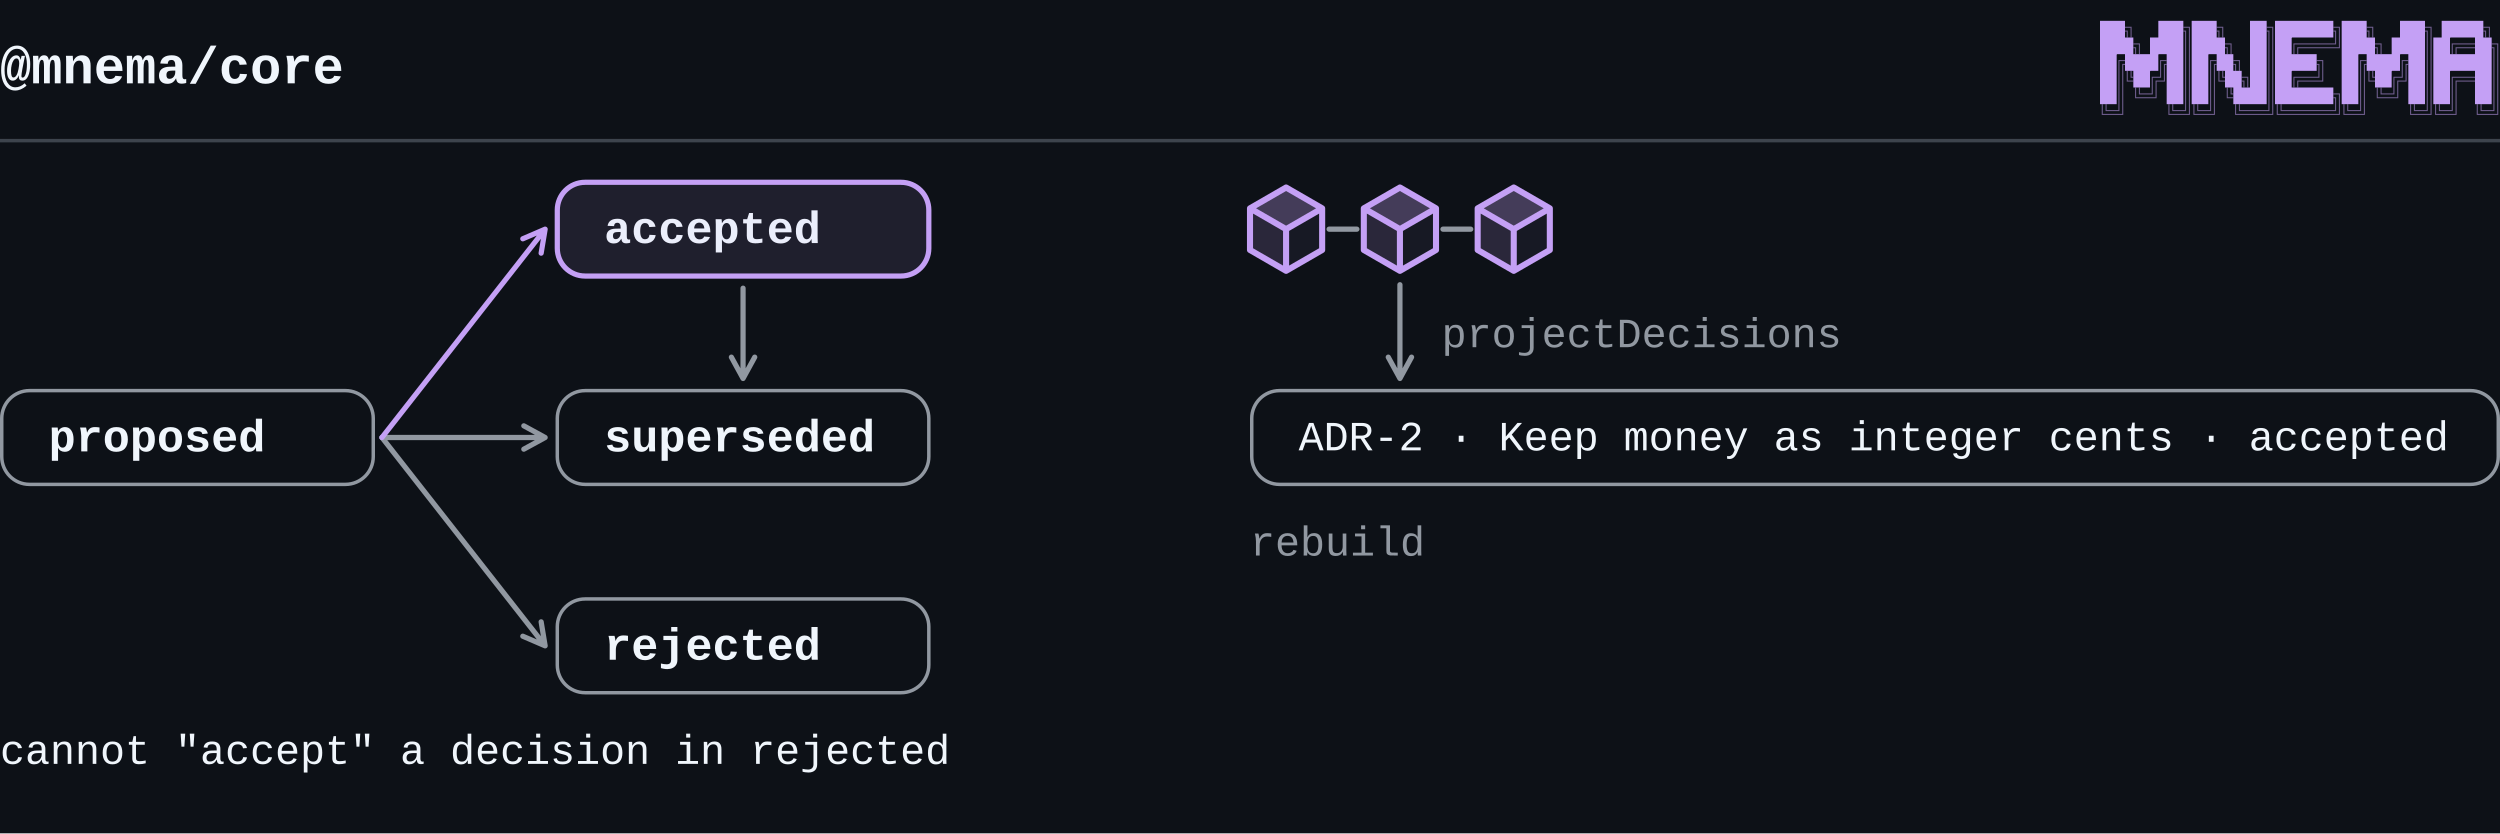
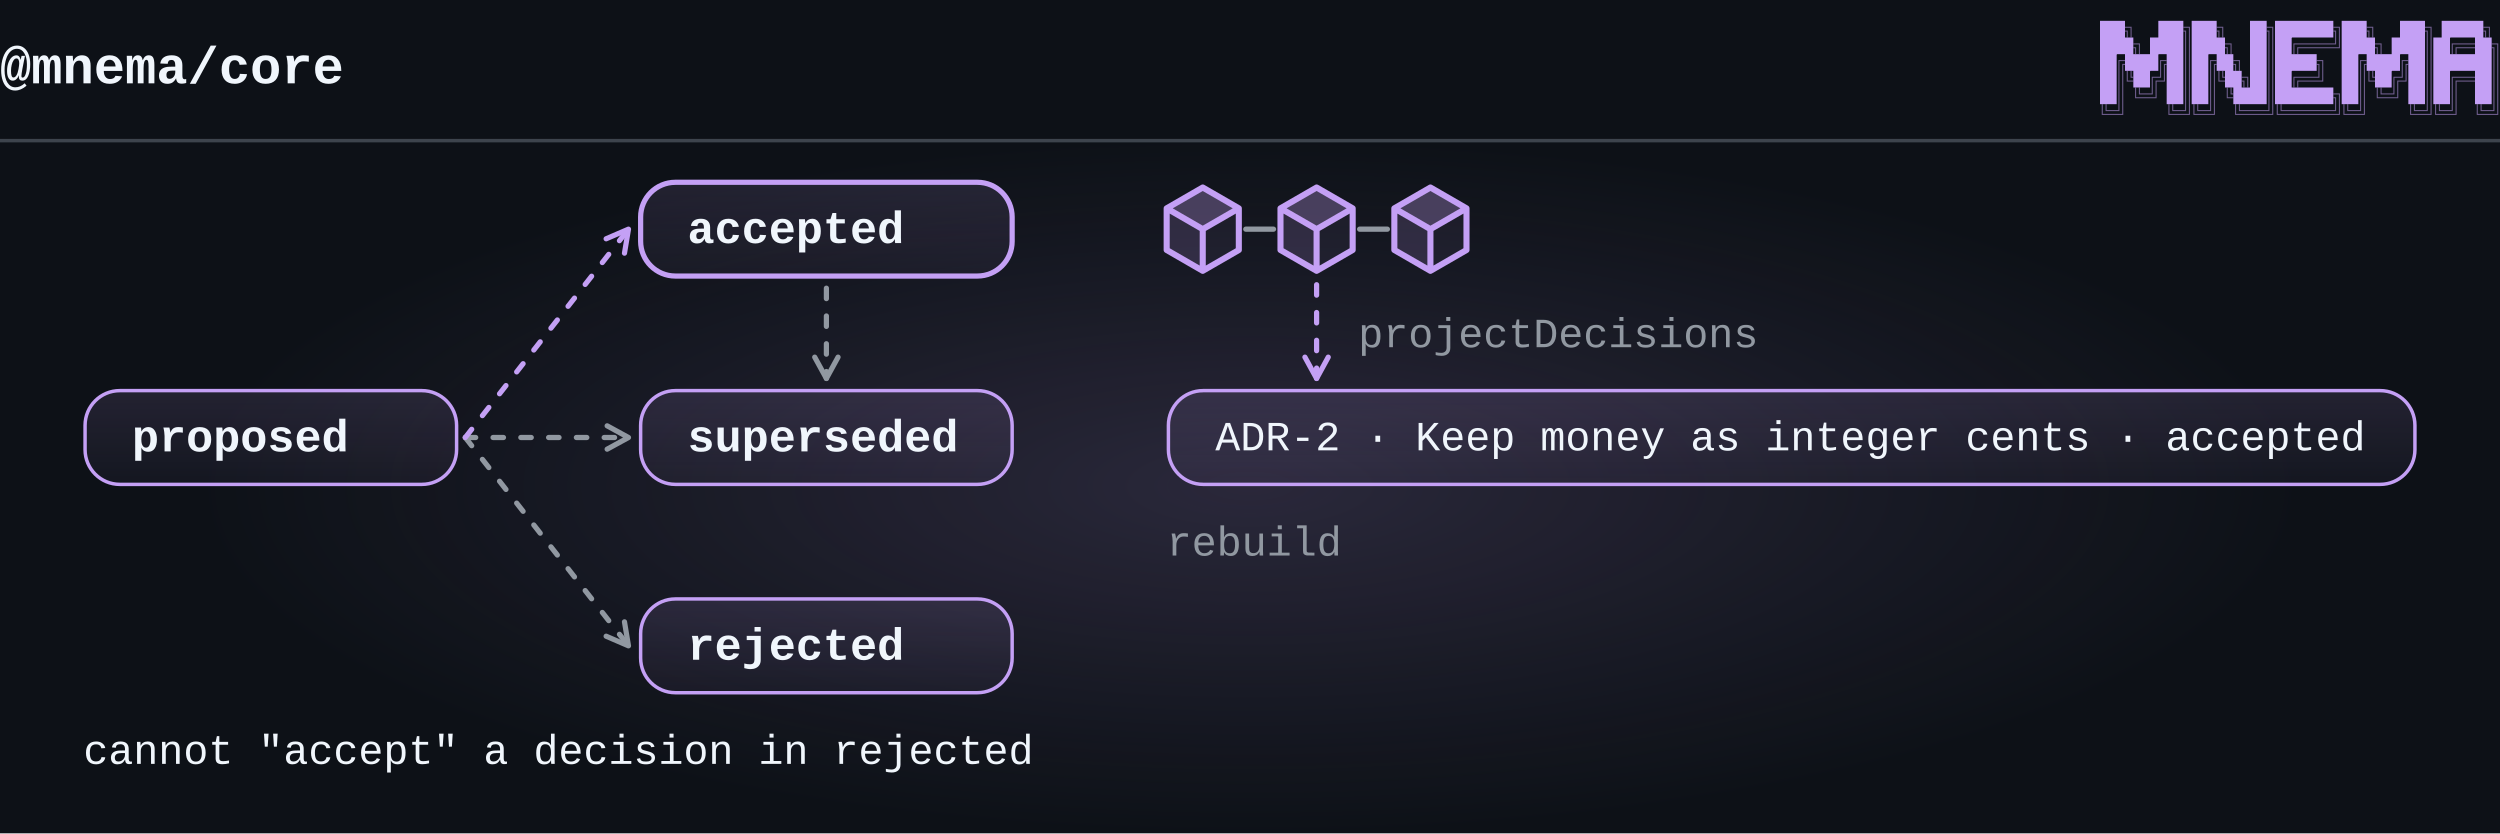
<svg xmlns="http://www.w3.org/2000/svg" width="100%" viewBox="0 0 720 240" role="img" aria-label="The mnema work domain: the gate over the SHAPE of a change, projections, identity, and queries. Depends on @mnema/chain.">
  <style>
.a{animation-duration:11s;animation-iteration-count:infinite;animation-timing-function:ease-in-out}
- @keyframes k0{0%{stroke:#9198a1}21.82%{stroke:#9198a1}24.55%{stroke:#c4a0f5}90.91%{stroke:#c4a0f5}93.64%{stroke:#9198a1}100%{stroke:#9198a1}}
- @keyframes k1{0%{opacity:0}16.36%{opacity:0}19.09%{opacity:1}35.45%{opacity:1}38.18%{opacity:0}100%{opacity:0}}
- @keyframes k2{0%{opacity:0}25.45%{opacity:0}28.18%{opacity:1}90.91%{opacity:1}93.64%{opacity:0}100%{opacity:0}}
- @keyframes k3{0%{opacity:0}30.91%{opacity:0}33.64%{opacity:1}90.91%{opacity:1}93.64%{opacity:0}100%{opacity:0}}
- @keyframes k4{0%{opacity:0}38.18%{opacity:0}40.91%{opacity:1}55.45%{opacity:1}58.18%{opacity:0}100%{opacity:0}}
- @keyframes k5{0%{opacity:0}38.18%{opacity:0}40.91%{opacity:1}55.45%{opacity:1}58.18%{opacity:0}100%{opacity:0}}
- @keyframes k6{0%{opacity:0}40%{opacity:0}42.73%{opacity:1}55.45%{opacity:1}58.18%{opacity:0}100%{opacity:0}}
- @keyframes k7{0%{opacity:0}43.64%{opacity:0}46.36%{opacity:1}90.91%{opacity:1}93.64%{opacity:0}100%{opacity:0}}
- @keyframes k8{0%{opacity:0}60%{opacity:0}62.73%{opacity:1}90.91%{opacity:1}93.64%{opacity:0}100%{opacity:0}}
- @keyframes k9{0%{opacity:0}60%{opacity:0}62.73%{opacity:1}90.91%{opacity:1}93.64%{opacity:0}100%{opacity:0}}
- @keyframes k10{0%{opacity:0}63.64%{opacity:0}66.36%{opacity:1}78.18%{opacity:1}80.91%{opacity:0}84.55%{opacity:0}87.27%{opacity:1}90.91%{opacity:1}93.64%{opacity:0}100%{opacity:0}}
- @keyframes k11{0%{opacity:0}81.82%{opacity:0}84.55%{opacity:1}90.91%{opacity:1}93.64%{opacity:0}100%{opacity:0}}
+ @keyframes k0{0%{opacity:0}1.82%{opacity:0}4.55%{opacity:1}90.91%{opacity:1}93.64%{opacity:0}100%{opacity:0}}
+ @keyframes k1{0%{stroke:#9198a1}21.82%{stroke:#9198a1}24.55%{stroke:#c4a0f5}90.91%{stroke:#c4a0f5}93.64%{stroke:#9198a1}100%{stroke:#9198a1}}
+ @keyframes k2{0%{transform:translate(134px,126px)}24.55%{transform:translate(134px,126px)}30.91%{transform:translate(181px,66px)}31.82%{transform:translate(181px,66px)}32.73%{transform:translate(134px,126px)}100%{transform:translate(134px,126px)}}
+ @keyframes k3{0%{opacity:0}24.55%{opacity:0}25.64%{opacity:1}29.82%{opacity:1}31.36%{opacity:0}100%{opacity:0}}
+ @keyframes k4{0%{stroke-dashoffset:76.22}20.91%{stroke-dashoffset:76.22}25.45%{stroke-dashoffset:0}29.55%{stroke-dashoffset:0}30.45%{stroke-dashoffset:76.22}100%{stroke-dashoffset:76.22}}
+ @keyframes k5{0%{opacity:0}20.91%{opacity:0}22.73%{opacity:1}27.27%{opacity:1}29.09%{opacity:0}100%{opacity:0}}
+ @keyframes k6{0%{opacity:0}16.36%{opacity:0}19.09%{opacity:1}35.45%{opacity:1}38.18%{opacity:0}100%{opacity:0}}
+ @keyframes k7{0%{opacity:0}29.09%{opacity:0}31.82%{opacity:1}90.91%{opacity:1}93.64%{opacity:0}100%{opacity:0}}
+ @keyframes k8{0%{opacity:0}30.91%{opacity:0}33.64%{opacity:1}90.91%{opacity:1}93.64%{opacity:0}100%{opacity:0}}
+ @keyframes k9{0%{opacity:0}30.91%{opacity:0}32.27%{opacity:1}36.82%{opacity:0}100%{opacity:0}}
+ @keyframes k10{0%{transform:translate(343px,186px)}40.91%{transform:translate(343px,186px)}47.27%{transform:translate(295px,186px)}48.18%{transform:translate(295px,186px)}49.09%{transform:translate(343px,186px)}100%{transform:translate(343px,186px)}}
+ @keyframes k11{0%{opacity:0}40.91%{opacity:0}42%{opacity:1}46.18%{opacity:1}47.73%{opacity:0}100%{opacity:0}}
+ @keyframes k12{0%{opacity:0}38.18%{opacity:0}40.91%{opacity:1}55.45%{opacity:1}58.18%{opacity:0}100%{opacity:0}}
+ @keyframes k13{0%{opacity:0}38.18%{opacity:0}40.91%{opacity:1}55.45%{opacity:1}58.18%{opacity:0}100%{opacity:0}}
+ @keyframes k14{0%{stroke-dashoffset:48}37.27%{stroke-dashoffset:48}41.82%{stroke-dashoffset:0}45.91%{stroke-dashoffset:0}46.82%{stroke-dashoffset:48}100%{stroke-dashoffset:48}}
+ @keyframes k15{0%{opacity:0}37.27%{opacity:0}39.09%{opacity:1}43.64%{opacity:1}45.45%{opacity:0}100%{opacity:0}}
+ @keyframes k16{0%{opacity:0}38.18%{opacity:0}40.91%{opacity:1}55.45%{opacity:1}58.18%{opacity:0}100%{opacity:0}}
+ @keyframes k17{0%{opacity:0}45.45%{opacity:0}48.18%{opacity:1}55.45%{opacity:1}58.18%{opacity:0}100%{opacity:0}}
+ @keyframes k18{0%{opacity:0}43.64%{opacity:0}46.36%{opacity:1}90.91%{opacity:1}93.64%{opacity:0}100%{opacity:0}}
+ @keyframes k19{0%{transform:translate(379.18px,82px)}60.91%{transform:translate(379.18px,82px)}67.27%{transform:translate(379.18px,109px)}68.18%{transform:translate(379.18px,109px)}69.09%{transform:translate(379.18px,82px)}100%{transform:translate(379.18px,82px)}}
+ @keyframes k20{0%{opacity:0}60.91%{opacity:0}62%{opacity:1}66.18%{opacity:1}67.73%{opacity:0}100%{opacity:0}}
+ @keyframes k21{0%{opacity:0}57.27%{opacity:0}60%{opacity:1}90.91%{opacity:1}93.64%{opacity:0}100%{opacity:0}}
+ @keyframes k22{0%{opacity:0}60.91%{opacity:0}63.64%{opacity:1}90.91%{opacity:1}93.64%{opacity:0}100%{opacity:0}}
+ @keyframes k23{0%{stroke-dashoffset:27}57.27%{stroke-dashoffset:27}61.82%{stroke-dashoffset:0}65.91%{stroke-dashoffset:0}66.82%{stroke-dashoffset:27}100%{stroke-dashoffset:27}}
+ @keyframes k24{0%{opacity:0}57.27%{opacity:0}59.09%{opacity:1}63.64%{opacity:1}65.45%{opacity:0}100%{opacity:0}}
+ @keyframes k25{0%{opacity:0}60%{opacity:0}62.73%{opacity:1}90.91%{opacity:1}93.64%{opacity:0}100%{opacity:0}}
+ @keyframes k26{0%{opacity:0}64.55%{opacity:0}67.27%{opacity:1}78.18%{opacity:1}80.91%{opacity:0}84.55%{opacity:0}87.27%{opacity:1}90.91%{opacity:1}93.64%{opacity:0}100%{opacity:0}}
+ @keyframes k27{0%{opacity:0}66.82%{opacity:0}68.18%{opacity:1}72.73%{opacity:0}100%{opacity:0}}
+ @keyframes k28{0%{opacity:0}81.82%{opacity:0}84.55%{opacity:1}90.91%{opacity:1}93.64%{opacity:0}100%{opacity:0}}
@media (prefers-reduced-motion: reduce){.a{animation:none!important}}
</style>
+   <defs>
+     <radialGradient id="glow" cx="0.5" cy="0.5" r="0.5">
+       <stop offset="0" stop-color="#c4a0f5" stop-opacity="0.16" />
+       <stop offset="0.6" stop-color="#c4a0f5" stop-opacity="0.06" />
+       <stop offset="1" stop-color="#c4a0f5" stop-opacity="0" />
+     </radialGradient>
+     <linearGradient id="tint" x1="0" y1="0" x2="0" y2="1">
+       <stop offset="0" stop-color="#c4a0f5" stop-opacity="0.12" />
+       <stop offset="1" stop-color="#c4a0f5" stop-opacity="0.04" />
+     </linearGradient>
+   </defs>
  <rect width="720" height="240" fill="#0d1117" />
+   <ellipse class="a" style="animation-name:k0" cx="360" cy="140" rx="300" ry="100" fill="url(#glow)" />
  <text x="0" y="24" font-family="ui-monospace,SFMono-Regular,'SF Mono',Menlo,Consolas,'Liberation Mono',monospace" font-size="15" font-weight="600" fill="#f0f6fc">@mnema/core</text>
  <g transform="translate(604.8 6) scale(0.2)">
    <path data-of="blocks" fill="#c4a0f5" d="M0 0h12.5v24.5h-12.5zM12 0h12.5v24.5h-12.5zM24 0h12v24.5h-12zM84 0h12.5v24.5h-12.5zM96 0h12.5v24.5h-12.5zM108 0h12v24.5h-12zM132 0h12.5v24.5h-12.5zM144 0h12.5v24.5h-12.5zM156 0h12v24.5h-12zM216 0h12.5v24.5h-12.5zM228 0h12v24.5h-12zM252 0h12.5v24.5h-12.5zM264 0h12.5v24.5h-12.5zM276 0h12.5v24h-12.5zM288 0h12.5v24h-12.5zM300 0h12.5v24h-12.5zM312 0h12.5v24h-12.5zM324 0h12v24h-12zM348 0h12.5v24.5h-12.5zM360 0h12.5v24.5h-12.5zM372 0h12v24.5h-12zM432 0h12.5v24.5h-12.5zM444 0h12.5v24.5h-12.5zM456 0h12v24.5h-12zM492 0h12.5v24.5h-12.5zM504 0h12.5v24h-12.5zM516 0h12.5v24h-12.5zM528 0h12.5v24h-12.5zM540 0h12v24.5h-12zM0 24h12.5v24.5h-12.5zM12 24h12.5v24.5h-12.5zM24 24h12.5v24h-12.5zM36 24h12v24.5h-12zM72 24h12.5v24.5h-12.5zM84 24h12.5v24h-12.5zM96 24h12.5v24.5h-12.5zM108 24h12v24.5h-12zM132 24h12.5v24.5h-12.5zM144 24h12.5v24.5h-12.5zM156 24h12.5v24h-12.5zM168 24h12v24.5h-12zM216 24h12.5v24.5h-12.5zM228 24h12v24.5h-12zM252 24h12.5v24.5h-12.5zM264 24h12v24.5h-12zM348 24h12.5v24.5h-12.5zM360 24h12.5v24.5h-12.5zM372 24h12.5v24h-12.5zM384 24h12v24.5h-12zM420 24h12.5v24.5h-12.5zM432 24h12.5v24h-12.5zM444 24h12.5v24.5h-12.5zM456 24h12v24.5h-12zM480 24h12.5v24.5h-12.5zM492 24h12v24.5h-12zM540 24h12.5v24.5h-12.5zM552 24h12v24.5h-12zM0 48h12.5v24.5h-12.5zM12 48h12v24.5h-12zM36 48h12.5v24h-12.5zM48 48h12.5v24.5h-12.5zM60 48h12.5v24.5h-12.5zM72 48h12v24h-12zM96 48h12.5v24.5h-12.5zM108 48h12v24.5h-12zM132 48h12.5v24.5h-12.5zM144 48h12v24.5h-12zM168 48h12.5v24h-12.5zM180 48h12v24.5h-12zM216 48h12.5v24.5h-12.5zM228 48h12v24.5h-12zM252 48h12.5v24.5h-12.5zM264 48h12.5v24.5h-12.5zM276 48h12.5v24h-12.5zM288 48h12.5v24h-12.5zM300 48h12v24h-12zM348 48h12.5v24.5h-12.5zM360 48h12v24.5h-12zM384 48h12.5v24h-12.5zM396 48h12.5v24.5h-12.5zM408 48h12.5v24.5h-12.5zM420 48h12v24h-12zM444 48h12.5v24.5h-12.5zM456 48h12v24.5h-12zM480 48h12.5v24.5h-12.5zM492 48h12.5v24.5h-12.5zM504 48h12.5v24h-12.5zM516 48h12.5v24h-12.5zM528 48h12.5v24h-12.5zM540 48h12.5v24.5h-12.5zM552 48h12v24.5h-12zM0 72h12.5v24.5h-12.5zM12 72h12v24.5h-12zM48 72h12.5v24h-12.5zM60 72h12v24h-12zM96 72h12.5v24.5h-12.5zM108 72h12v24.5h-12zM132 72h12.5v24.5h-12.5zM144 72h12v24.5h-12zM180 72h12.5v24h-12.5zM192 72h12v24.5h-12zM216 72h12.5v24.5h-12.5zM228 72h12v24.5h-12zM252 72h12.5v24.5h-12.5zM264 72h12v24.5h-12zM348 72h12.5v24.5h-12.5zM360 72h12v24.5h-12zM396 72h12.5v24h-12.5zM408 72h12v24h-12zM444 72h12.5v24.5h-12.5zM456 72h12v24.5h-12zM480 72h12.5v24.5h-12.5zM492 72h12v24.5h-12zM540 72h12.5v24.5h-12.5zM552 72h12v24.5h-12zM0 96h12.5v24h-12.5zM12 96h12v24h-12zM96 96h12.5v24h-12.5zM108 96h12v24h-12zM132 96h12.5v24h-12.5zM144 96h12v24h-12zM192 96h12.5v24h-12.5zM204 96h12.5v24h-12.5zM216 96h12.5v24h-12.5zM228 96h12v24h-12zM252 96h12.5v24h-12.5zM264 96h12.5v24h-12.5zM276 96h12.5v24h-12.5zM288 96h12.5v24h-12.5zM300 96h12.5v24h-12.5zM312 96h12.5v24h-12.5zM324 96h12v24h-12zM348 96h12.5v24h-12.5zM360 96h12v24h-12zM444 96h12.5v24h-12.5zM456 96h12v24h-12zM480 96h12.5v24h-12.5zM492 96h12v24h-12zM540 96h12.5v24h-12.5zM552 96h12v24h-12z" />
    <path data-of="lines" fill="none" stroke="#c4a0f5" stroke-opacity="0.55" stroke-width="1.5" stroke-linejoin="miter" d="M36 9.25L44.75 9.25L44.75 24M36 14.75L39.25 14.75L39.25 24M120 9.25L128.75 9.25L128.75 24M120 14.75L123.25 14.75L123.25 24M168 9.25L176.75 9.25L176.75 24M168 14.75L171.25 14.75L171.25 24M240 9.25L248.75 9.25L248.75 24M240 14.75L243.25 14.75L243.25 24M336 9.25L344.75 9.25L344.75 24M336 14.75L339.25 14.75L339.25 24M384 9.25L392.75 9.25L392.75 24M384 14.75L387.25 14.75L387.25 24M468 9.25L476.75 9.25L476.75 24M468 14.75L471.25 14.75L471.25 24M552 9.25L560.75 9.25L560.75 24M552 14.75L555.25 14.75L555.25 24M48 33.25L56.75 33.25L56.75 48M48 38.75L51.25 38.75L51.25 48M123.25 24L123.25 48M128.75 24L128.75 48M180 33.25L188.75 33.25L188.75 48M180 38.75L183.25 38.75L183.25 48M243.25 24L243.25 48M248.75 24L248.75 48M288 33.25L279.25 33.25L279.25 48M288 38.75L284.75 38.75L284.75 48M288 33.25L300 33.25M288 38.75L300 38.75M300 33.25L312 33.25M300 38.75L312 38.75M312 33.25L324 33.25M312 38.75L324 38.75M324 33.25L336 33.25M324 38.75L336 38.75M344.75 24L344.75 38.75L336 38.75M339.25 24L339.25 33.25L336 33.25M396 33.25L404.75 33.25L404.75 48M396 38.75L399.25 38.75L399.25 48M471.25 24L471.25 48M476.75 24L476.75 48M516 33.25L507.25 33.25L507.25 48M516 38.75L512.75 38.75L512.75 48M516 33.25L528 33.25M516 38.75L528 38.75M528 33.25L540 33.25M528 38.75L540 38.75M564 33.25L572.75 33.25L572.75 48M564 38.75L567.25 38.75L567.25 48M36 57.25L27.25 57.25L27.25 72M36 62.75L32.75 62.75L32.75 72M96 57.25L87.25 57.25L87.25 72M96 62.75L92.75 62.75L92.75 72M123.25 48L123.25 72M128.75 48L128.75 72M168 57.25L159.25 57.25L159.25 72M168 62.75L164.75 62.75L164.75 72M192 57.25L200.75 57.25L200.75 72M192 62.75L195.25 62.75L195.25 72M243.25 48L243.25 72M248.75 48L248.75 72M312 57.25L320.75 57.25L320.75 72M312 62.75L315.25 62.75L315.25 72M384 57.25L375.25 57.25L375.25 72M384 62.75L380.75 62.75L380.75 72M444 57.25L435.25 57.25L435.25 72M444 62.75L440.75 62.75L440.75 72M471.25 48L471.25 72M476.75 48L476.75 72M567.25 48L567.25 72M572.75 48L572.75 72M27.25 72L27.25 96M32.75 72L32.75 96M39.25 72L39.25 86.75L48 86.75M44.75 72L44.75 81.25L48 81.25M84 81.25L75.25 81.25L75.25 96M84 86.75L80.75 86.75L80.75 96M92.75 72L92.75 86.75L84 86.75M87.25 72L87.25 81.25L84 81.25M123.25 72L123.25 96M128.75 72L128.75 96M159.25 72L159.25 96M164.75 72L164.75 96M171.25 72L171.25 86.75L180 86.75M176.75 72L176.75 81.25L180 81.25M204 81.25L212.75 81.25L212.75 96M204 86.75L207.25 86.75L207.25 96M243.25 72L243.25 96M248.75 72L248.75 96M288 81.25L279.25 81.25L279.25 96M288 86.75L284.75 86.75L284.75 96M288 81.25L300 81.25M288 86.75L300 86.75M300 81.25L312 81.25M300 86.75L312 86.75M320.75 72L320.75 86.75L312 86.75M315.25 72L315.25 81.25L312 81.25M375.25 72L375.25 96M380.75 72L380.75 96M387.25 72L387.25 86.75L396 86.75M392.75 72L392.75 81.25L396 81.25M432 81.25L423.25 81.25L423.25 96M432 86.75L428.75 86.75L428.75 96M440.75 72L440.75 86.75L432 86.75M435.25 72L435.25 81.25L432 81.25M471.25 72L471.25 96M476.75 72L476.75 96M516 81.25L507.25 81.25L507.25 96M516 86.75L512.75 86.75L512.75 96M516 81.25L528 81.25M516 86.75L528 86.75M528 81.25L540 81.25M528 86.75L540 86.75M567.25 72L567.25 96M572.75 72L572.75 96M27.25 96L27.25 120M32.75 96L32.75 120M51.25 96L51.25 110.75L60 110.75M56.75 96L56.75 105.25L60 105.25M60 105.25L72 105.25M60 110.75L72 110.75M80.75 96L80.75 110.75L72 110.75M75.25 96L75.25 105.25L72 105.25M123.25 96L123.25 120M128.75 96L128.75 120M159.25 96L159.25 120M164.75 96L164.75 120M183.25 96L183.25 110.75L192 110.75M188.75 96L188.75 105.25L192 105.25M243.25 96L243.25 120M248.75 96L248.75 120M336 105.25L344.75 105.25L344.75 120M336 110.75L339.25 110.75L339.25 120M375.25 96L375.25 120M380.75 96L380.75 120M399.25 96L399.25 110.75L408 110.75M404.75 96L404.75 105.25L408 105.25M408 105.25L420 105.25M408 110.75L420 110.75M428.75 96L428.75 110.75L420 110.75M423.25 96L423.25 105.25L420 105.25M471.25 96L471.25 120M476.75 96L476.75 120M507.25 96L507.25 120M512.75 96L512.75 120M567.25 96L567.25 120M572.75 96L572.75 120M3.25 120L3.25 134.75L12 134.75M8.75 120L8.75 129.25L12 129.25M12 129.25L24 129.25M12 134.75L24 134.75M32.75 120L32.75 134.75L24 134.75M27.25 120L27.25 129.25L24 129.25M99.25 120L99.25 134.75L108 134.75M104.75 120L104.75 129.25L108 129.25M108 129.25L120 129.25M108 134.75L120 134.75M128.75 120L128.75 134.75L120 134.75M123.25 120L123.25 129.25L120 129.25M135.25 120L135.25 134.75L144 134.75M140.75 120L140.75 129.25L144 129.25M144 129.25L156 129.25M144 134.75L156 134.75M164.75 120L164.75 134.75L156 134.75M159.25 120L159.25 129.25L156 129.25M195.25 120L195.25 134.75L204 134.75M200.75 120L200.75 129.25L204 129.25M204 129.25L216 129.25M204 134.75L216 134.75M216 129.25L228 129.25M216 134.75L228 134.75M228 129.25L240 129.25M228 134.75L240 134.75M248.75 120L248.75 134.75L240 134.75M243.25 120L243.25 129.25L240 129.25M255.25 120L255.25 134.75L264 134.75M260.75 120L260.75 129.25L264 129.25M264 129.25L276 129.25M264 134.75L276 134.75M276 129.25L288 129.25M276 134.75L288 134.75M288 129.25L300 129.25M288 134.75L300 134.75M300 129.25L312 129.25M300 134.75L312 134.75M312 129.25L324 129.25M312 134.75L324 134.75M324 129.25L336 129.25M324 134.75L336 134.75M344.75 120L344.75 134.75L336 134.75M339.25 120L339.25 129.25L336 129.25M351.25 120L351.25 134.75L360 134.75M356.75 120L356.75 129.25L360 129.25M360 129.25L372 129.25M360 134.75L372 134.75M380.75 120L380.75 134.75L372 134.75M375.25 120L375.25 129.25L372 129.25M447.25 120L447.25 134.75L456 134.75M452.75 120L452.75 129.25L456 129.25M456 129.25L468 129.25M456 134.75L468 134.75M476.75 120L476.75 134.75L468 134.75M471.25 120L471.25 129.25L468 129.25M483.25 120L483.25 134.75L492 134.75M488.75 120L488.75 129.25L492 129.25M492 129.25L504 129.25M492 134.75L504 134.75M512.75 120L512.75 134.75L504 134.75M507.25 120L507.25 129.25L504 129.25M543.25 120L543.25 134.75L552 134.75M548.75 120L548.75 129.25L552 129.25M552 129.25L564 129.25M552 134.75L564 134.75M572.75 120L572.75 134.75L564 134.75M567.25 120L567.25 129.25L564 129.25" />
  </g>
  <path d="M0 40.5H720" stroke="#3d444d" />
-   <rect x="0.5" y="112.5" width="107" height="27" rx="8" fill="none" stroke="#9198a1" />
-   <text x="14" y="130" font-family="ui-monospace,SFMono-Regular,'SF Mono',Menlo,Consolas,'Liberation Mono',monospace" font-size="13" font-weight="600" fill="#f0f6fc">proposed</text>
-   <rect x="160.5" y="52.5" width="107" height="27" rx="8" fill="none" stroke="#9198a1" />
-   <text x="174" y="70" font-family="ui-monospace,SFMono-Regular,'SF Mono',Menlo,Consolas,'Liberation Mono',monospace" font-size="13" font-weight="600" fill="#f0f6fc">accepted</text>
-   <rect x="160.5" y="112.5" width="107" height="27" rx="8" fill="none" stroke="#9198a1" />
-   <text x="174" y="130" font-family="ui-monospace,SFMono-Regular,'SF Mono',Menlo,Consolas,'Liberation Mono',monospace" font-size="13" font-weight="600" fill="#f0f6fc">superseded</text>
-   <rect x="160.5" y="172.5" width="107" height="27" rx="8" fill="none" stroke="#9198a1" />
-   <text x="174" y="190" font-family="ui-monospace,SFMono-Regular,'SF Mono',Menlo,Consolas,'Liberation Mono',monospace" font-size="13" font-weight="600" fill="#f0f6fc">rejected</text>
-   <path d="M110 126L157 126M150.86 122.64L157 126L150.86 129.36" fill="none" stroke="#9198a1" stroke-width="1.5" stroke-linecap="round" stroke-linejoin="round" />
-   <path d="M110 126L157 186M155.85 179.09L157 186L150.57 183.23" fill="none" stroke="#9198a1" stroke-width="1.5" stroke-linecap="round" stroke-linejoin="round" />
-   <path class="a" style="animation-name:k0" d="M110 126L157 66M150.57 68.77L157 66L155.85 72.91" fill="none" stroke="#c4a0f5" stroke-width="1.5" stroke-linecap="round" stroke-linejoin="round" />
-   <path d="M214 83L214 109M217.36 102.86L214 109L210.64 102.86" fill="none" stroke="#9198a1" stroke-width="1.5" stroke-linecap="round" stroke-linejoin="round" />
-   <text class="a" style="animation-name:k1" opacity="0" x="0" y="100" font-family="ui-monospace,SFMono-Regular,'SF Mono',Menlo,Consolas,'Liberation Mono',monospace" font-size="12" fill="#f0f6fc">accept · note</text>
-   <rect class="a" style="animation-name:k2" x="160.5" y="52.5" width="107" height="27" rx="8" fill="#c4a0f5" fill-opacity="0.1" stroke="#c4a0f5" stroke-width="1.5" />
-   <path d="M370.39 54L380.78 60L370.39 66L360 60z" fill="#c4a0f5" fill-opacity="0.3" />
-   <path d="M360 60L370.39 66L370.39 78L360 72z" fill="#c4a0f5" fill-opacity="0.16" />
-   <path d="M370.39 66L380.78 60L380.78 72L370.39 78z" fill="#c4a0f5" fill-opacity="0.06" />
-   <path d="M370.39 54L380.78 60L380.78 72L370.39 78L360 72L360 60zM360 60L370.39 66L380.78 60M370.39 66V78" fill="none" stroke="#c4a0f5" stroke-width="1.75" stroke-linejoin="round" />
-   <path d="M382.78 66H390.78" stroke="#9198a1" stroke-width="1.5" stroke-linecap="round" />
-   <path d="M403.18 54L413.57 60L403.18 66L392.78 60z" fill="#c4a0f5" fill-opacity="0.3" />
-   <path d="M392.78 60L403.18 66L403.18 78L392.78 72z" fill="#c4a0f5" fill-opacity="0.16" />
-   <path d="M403.18 66L413.57 60L413.57 72L403.18 78z" fill="#c4a0f5" fill-opacity="0.06" />
-   <path d="M403.18 54L413.57 60L413.57 72L403.18 78L392.78 72L392.78 60zM392.78 60L403.18 66L413.57 60M403.18 66V78" fill="none" stroke="#c4a0f5" stroke-width="1.75" stroke-linejoin="round" />
-   <g class="a" style="animation-name:k3">
-     <path d="M415.57 66H423.57" stroke="#9198a1" stroke-width="1.5" stroke-linecap="round" />
-     <path d="M435.96 54L446.35 60L435.96 66L425.57 60z" fill="#c4a0f5" fill-opacity="0.3" />
-     <path d="M425.57 60L435.96 66L435.96 78L425.57 72z" fill="#c4a0f5" fill-opacity="0.16" />
-     <path d="M435.96 66L446.35 60L446.35 72L435.96 78z" fill="#c4a0f5" fill-opacity="0.06" />
-     <path d="M435.96 54L446.35 60L446.35 72L435.96 78L425.57 72L425.57 60zM425.57 60L435.96 66L446.35 60M435.96 66V78" fill="none" stroke="#c4a0f5" stroke-width="1.75" stroke-linejoin="round" />
+   <rect x="24.5" y="112.5" width="107" height="27" rx="10" fill="url(#tint)" stroke="#c4a0f5" />
+   <text x="38" y="130" font-family="ui-monospace,SFMono-Regular,'SF Mono',Menlo,Consolas,'Liberation Mono',monospace" font-size="13" font-weight="600" fill="#f0f6fc">proposed</text>
+   <rect x="184.5" y="52.5" width="107" height="27" rx="10" fill="url(#tint)" stroke="#c4a0f5" />
+   <text x="198" y="70" font-family="ui-monospace,SFMono-Regular,'SF Mono',Menlo,Consolas,'Liberation Mono',monospace" font-size="13" font-weight="600" fill="#f0f6fc">accepted</text>
+   <rect x="184.5" y="112.5" width="107" height="27" rx="10" fill="url(#tint)" stroke="#c4a0f5" />
+   <text x="198" y="130" font-family="ui-monospace,SFMono-Regular,'SF Mono',Menlo,Consolas,'Liberation Mono',monospace" font-size="13" font-weight="600" fill="#f0f6fc">superseded</text>
+   <rect x="184.5" y="172.5" width="107" height="27" rx="10" fill="url(#tint)" stroke="#c4a0f5" />
+   <text x="198" y="190" font-family="ui-monospace,SFMono-Regular,'SF Mono',Menlo,Consolas,'Liberation Mono',monospace" font-size="13" font-weight="600" fill="#f0f6fc">rejected</text>
+   <path d="M134 126L181 126" fill="none" stroke="#9198a1" stroke-dasharray="3 5" stroke-linecap="round" stroke-width="1.5" />
+   <path d="M174.86 122.64L181 126L174.86 129.36" fill="none" stroke="#9198a1" stroke-width="1.5" stroke-linecap="round" stroke-linejoin="round" />
+   <path d="M134 126L181 186" fill="none" stroke="#9198a1" stroke-dasharray="3 5" stroke-linecap="round" stroke-width="1.5" />
+   <path d="M179.85 179.09L181 186L174.57 183.23" fill="none" stroke="#9198a1" stroke-width="1.5" stroke-linecap="round" stroke-linejoin="round" />
+   <path d="M238 83L238 109" fill="none" stroke="#9198a1" stroke-dasharray="3 5" stroke-linecap="round" stroke-width="1.5" />
+   <path d="M241.36 102.86L238 109L234.64 102.86" fill="none" stroke="#9198a1" stroke-width="1.5" stroke-linecap="round" stroke-linejoin="round" />
+   <path class="a" style="animation-name:k1" d="M134 126L181 66" fill="none" stroke="#c4a0f5" stroke-dasharray="3 5" stroke-linecap="round" stroke-width="1.5" />
+   <path class="a" style="animation-name:k1" d="M174.57 68.77L181 66L179.85 72.91" fill="none" stroke="#c4a0f5" stroke-width="1.5" stroke-linecap="round" stroke-linejoin="round" />
+   <path class="a" style="animation-name:k4,k5" opacity="0" d="M134 126L181 66" fill="none" stroke="#c4a0f5" stroke-width="2" stroke-linecap="round" stroke-dasharray="76.22 76.22" />
+   <g class="a" style="animation-name:k2,k3" opacity="0">
+     <circle r="8" fill="#c4a0f5" fill-opacity="0.22" />
+     <circle r="4" fill="#c4a0f5" />
  </g>
-   <path class="a" style="animation-name:k4" opacity="0" d="M319 186L271 186M277.14 189.36L271 186L277.14 182.64" fill="none" stroke="#c4a0f5" stroke-width="1.5" stroke-linecap="round" stroke-linejoin="round" />
-   <text class="a" style="animation-name:k5" opacity="0" x="327" y="189.7" font-family="ui-monospace,SFMono-Regular,'SF Mono',Menlo,Consolas,'Liberation Mono',monospace" font-size="12" fill="#f0f6fc">accept</text>
-   <rect class="a" style="animation-name:k6" opacity="0" x="160.5" y="172.5" width="107" height="27" rx="8" fill="none" stroke="#c4a0f5" stroke-width="1.5" stroke-dasharray="4 3" />
-   <text class="a" style="animation-name:k7" x="0" y="220" font-family="ui-monospace,SFMono-Regular,'SF Mono',Menlo,Consolas,'Liberation Mono',monospace" font-size="12" fill="#f0f6fc">cannot "accept" a decision in rejected</text>
-   <path class="a" style="animation-name:k8" d="M403.18 82L403.18 109M406.53 102.86L403.18 109L399.82 102.86" fill="none" stroke="#9198a1" stroke-width="1.5" stroke-linecap="round" stroke-linejoin="round" />
-   <text class="a" style="animation-name:k9" x="415.18" y="100" font-family="ui-monospace,SFMono-Regular,'SF Mono',Menlo,Consolas,'Liberation Mono',monospace" font-size="12" fill="#9198a1">projectDecisions</text>
-   <g class="a" style="animation-name:k10">
-     <rect x="360.5" y="112.5" width="359" height="27" rx="8" fill="none" stroke="#9198a1" />
-     <text x="374" y="129.7" font-family="ui-monospace,SFMono-Regular,'SF Mono',Menlo,Consolas,'Liberation Mono',monospace" font-size="12" fill="#f0f6fc">ADR-2 · Keep money as integer cents · accepted</text>
+   <text class="a" style="animation-name:k6" opacity="0" x="24" y="100" font-family="ui-monospace,SFMono-Regular,'SF Mono',Menlo,Consolas,'Liberation Mono',monospace" font-size="12" fill="#f0f6fc">accept · note</text>
+   <rect class="a" style="animation-name:k7" x="184.5" y="52.5" width="107" height="27" rx="10" fill="none" stroke="#c4a0f5" stroke-width="1.5" />
+   <path d="M346.39 54L356.78 60L346.39 66L336 60z" fill="#c4a0f5" fill-opacity="0.3" />
+   <path d="M336 60L346.39 66L346.39 78L336 72z" fill="#c4a0f5" fill-opacity="0.16" />
+   <path d="M346.39 66L356.78 60L356.78 72L346.39 78z" fill="#c4a0f5" fill-opacity="0.06" />
+   <path d="M346.39 54L356.78 60L356.78 72L346.39 78L336 72L336 60zM336 60L346.39 66L356.78 60M346.39 66V78" fill="none" stroke="#c4a0f5" stroke-width="1.75" stroke-linejoin="round" />
+   <path d="M358.78 66H366.78" stroke="#9198a1" stroke-width="1.5" stroke-linecap="round" />
+   <path d="M379.18 54L389.57 60L379.18 66L368.78 60z" fill="#c4a0f5" fill-opacity="0.3" />
+   <path d="M368.78 60L379.18 66L379.18 78L368.78 72z" fill="#c4a0f5" fill-opacity="0.16" />
+   <path d="M379.18 66L389.57 60L389.57 72L379.18 78z" fill="#c4a0f5" fill-opacity="0.06" />
+   <path d="M379.18 54L389.57 60L389.57 72L379.18 78L368.78 72L368.78 60zM368.78 60L379.18 66L389.57 60M379.18 66V78" fill="none" stroke="#c4a0f5" stroke-width="1.75" stroke-linejoin="round" />
+   <g class="a" style="animation-name:k8">
+     <path d="M391.57 66H399.57" stroke="#9198a1" stroke-width="1.5" stroke-linecap="round" />
+     <path d="M411.96 54L422.35 60L411.96 66L401.57 60z" fill="#c4a0f5" fill-opacity="0.3" />
+     <path d="M401.57 60L411.96 66L411.96 78L401.57 72z" fill="#c4a0f5" fill-opacity="0.16" />
+     <path d="M411.96 66L422.35 60L422.35 72L411.96 78z" fill="#c4a0f5" fill-opacity="0.06" />
+     <path d="M411.96 54L422.35 60L422.35 72L411.96 78L401.57 72L401.57 60zM401.57 60L411.96 66L422.35 60M411.96 66V78" fill="none" stroke="#c4a0f5" stroke-width="1.75" stroke-linejoin="round" />
  </g>
-   <text class="a" style="animation-name:k11" x="360" y="160" font-family="ui-monospace,SFMono-Regular,'SF Mono',Menlo,Consolas,'Liberation Mono',monospace" font-size="12" fill="#9198a1">rebuild</text>
+   <path class="a" style="animation-name:k9" opacity="0" d="M411.96 54L422.35 60L422.35 72L411.96 78L401.57 72L401.57 60z" fill="#c4a0f5" fill-opacity="0.85" />
+   <path class="a" style="animation-name:k12" opacity="0" d="M343 186L295 186" fill="none" stroke="#c4a0f5" stroke-dasharray="3 5" stroke-linecap="round" stroke-width="1.5" />
+   <path class="a" style="animation-name:k13" opacity="0" d="M301.14 189.36L295 186L301.14 182.64" fill="none" stroke="#c4a0f5" stroke-width="1.5" stroke-linecap="round" stroke-linejoin="round" />
+   <path class="a" style="animation-name:k14,k15" opacity="0" d="M343 186L295 186" fill="none" stroke="#c4a0f5" stroke-width="2" stroke-linecap="round" stroke-dasharray="48 48" />
+   <g class="a" style="animation-name:k10,k11" opacity="0">
+     <circle r="8" fill="#c4a0f5" fill-opacity="0.22" />
+     <circle r="4" fill="#c4a0f5" />
+   </g>
+   <text class="a" style="animation-name:k16" opacity="0" x="351" y="189.7" font-family="ui-monospace,SFMono-Regular,'SF Mono',Menlo,Consolas,'Liberation Mono',monospace" font-size="12" fill="#f0f6fc">accept</text>
+   <rect class="a" style="animation-name:k17" opacity="0" x="184.5" y="172.5" width="107" height="27" rx="10" fill="none" stroke="#c4a0f5" stroke-width="1.5" stroke-dasharray="4 3" />
+   <text class="a" style="animation-name:k18" x="24" y="220" font-family="ui-monospace,SFMono-Regular,'SF Mono',Menlo,Consolas,'Liberation Mono',monospace" font-size="12" fill="#f0f6fc">cannot "accept" a decision in rejected</text>
+   <path class="a" style="animation-name:k21" d="M379.18 82L379.18 109" fill="none" stroke="#c4a0f5" stroke-dasharray="3 5" stroke-linecap="round" stroke-width="1.5" />
+   <path class="a" style="animation-name:k22" d="M382.53 102.86L379.18 109L375.82 102.86" fill="none" stroke="#c4a0f5" stroke-width="1.5" stroke-linecap="round" stroke-linejoin="round" />
+   <path class="a" style="animation-name:k23,k24" opacity="0" d="M379.18 82L379.18 109" fill="none" stroke="#c4a0f5" stroke-width="2" stroke-linecap="round" stroke-dasharray="27 27" />
+   <g class="a" style="animation-name:k19,k20" opacity="0">
+     <circle r="8" fill="#c4a0f5" fill-opacity="0.22" />
+     <circle r="4" fill="#c4a0f5" />
+   </g>
+   <text class="a" style="animation-name:k25" x="391.18" y="100" font-family="ui-monospace,SFMono-Regular,'SF Mono',Menlo,Consolas,'Liberation Mono',monospace" font-size="12" fill="#9198a1">projectDecisions</text>
+   <g class="a" style="animation-name:k26">
+     <rect x="336.5" y="112.5" width="359" height="27" rx="10" fill="url(#tint)" stroke="#c4a0f5" />
+     <text x="350" y="129.7" font-family="ui-monospace,SFMono-Regular,'SF Mono',Menlo,Consolas,'Liberation Mono',monospace" font-size="12" fill="#f0f6fc">ADR-2 · Keep money as integer cents · accepted</text>
+   </g>
+   <rect class="a" style="animation-name:k27" opacity="0" x="337.5" y="113.5" width="357" height="25" rx="9" fill="none" stroke="#c4a0f5" stroke-width="3" />
+   <text class="a" style="animation-name:k28" x="336" y="160" font-family="ui-monospace,SFMono-Regular,'SF Mono',Menlo,Consolas,'Liberation Mono',monospace" font-size="12" fill="#9198a1">rebuild</text>
</svg>
